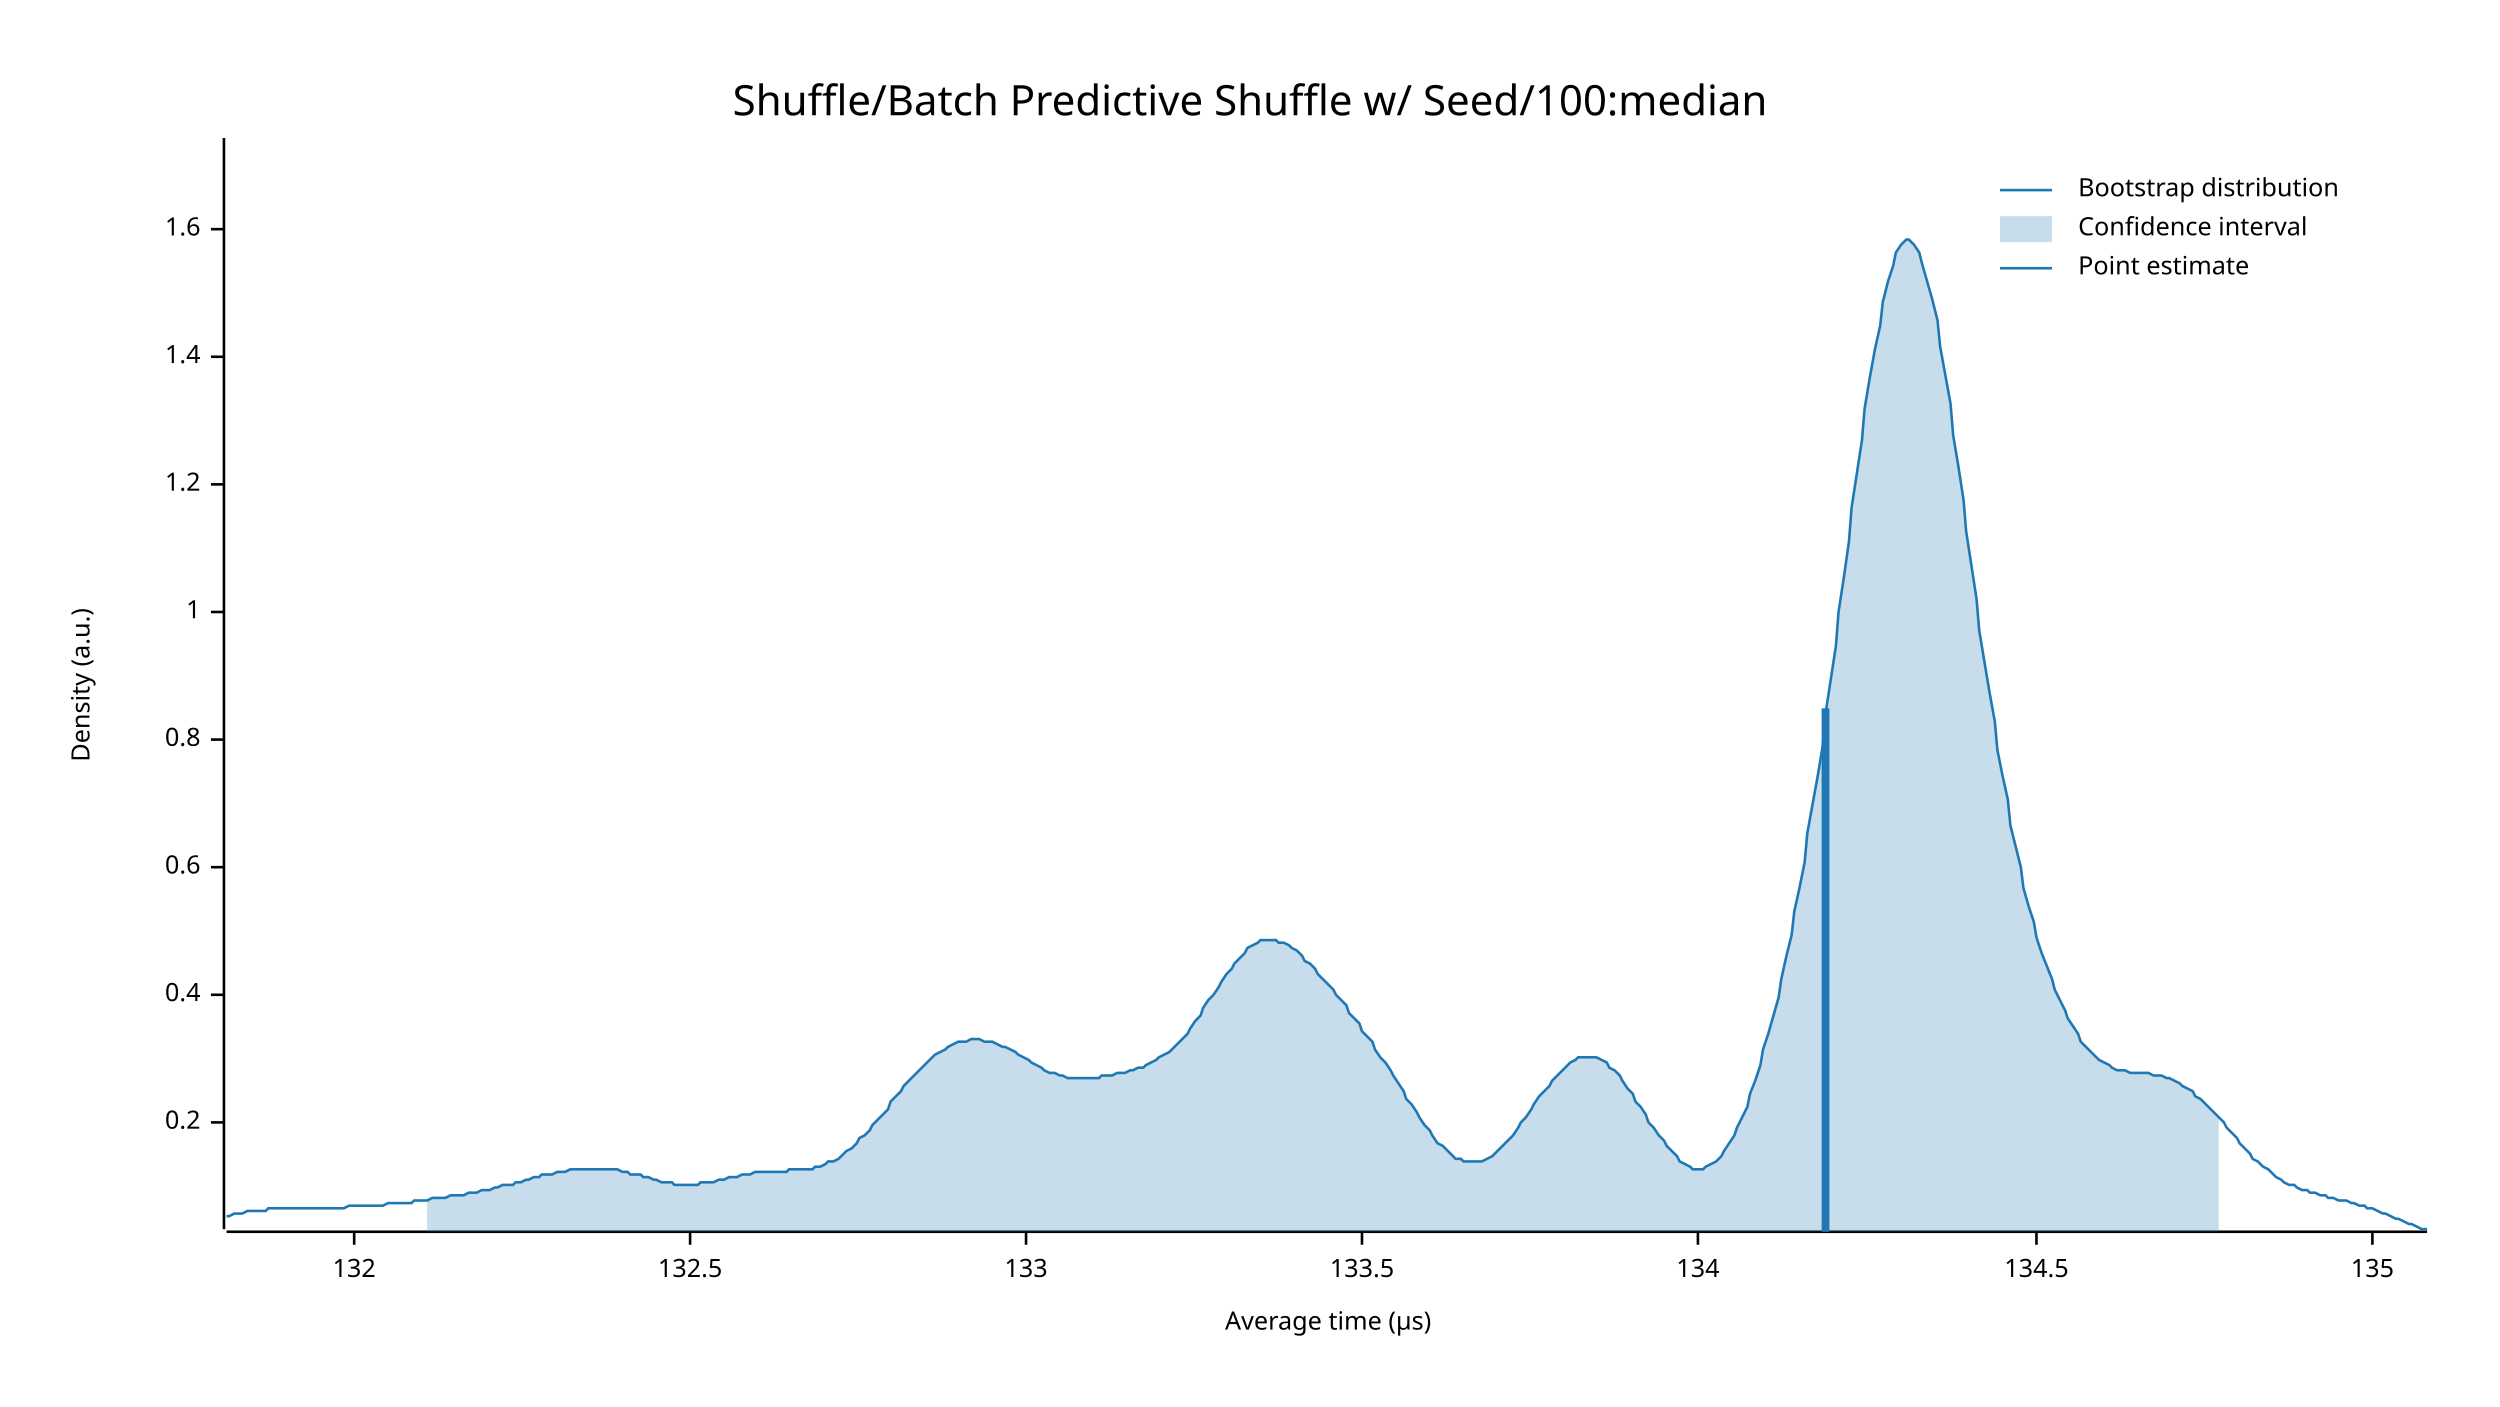
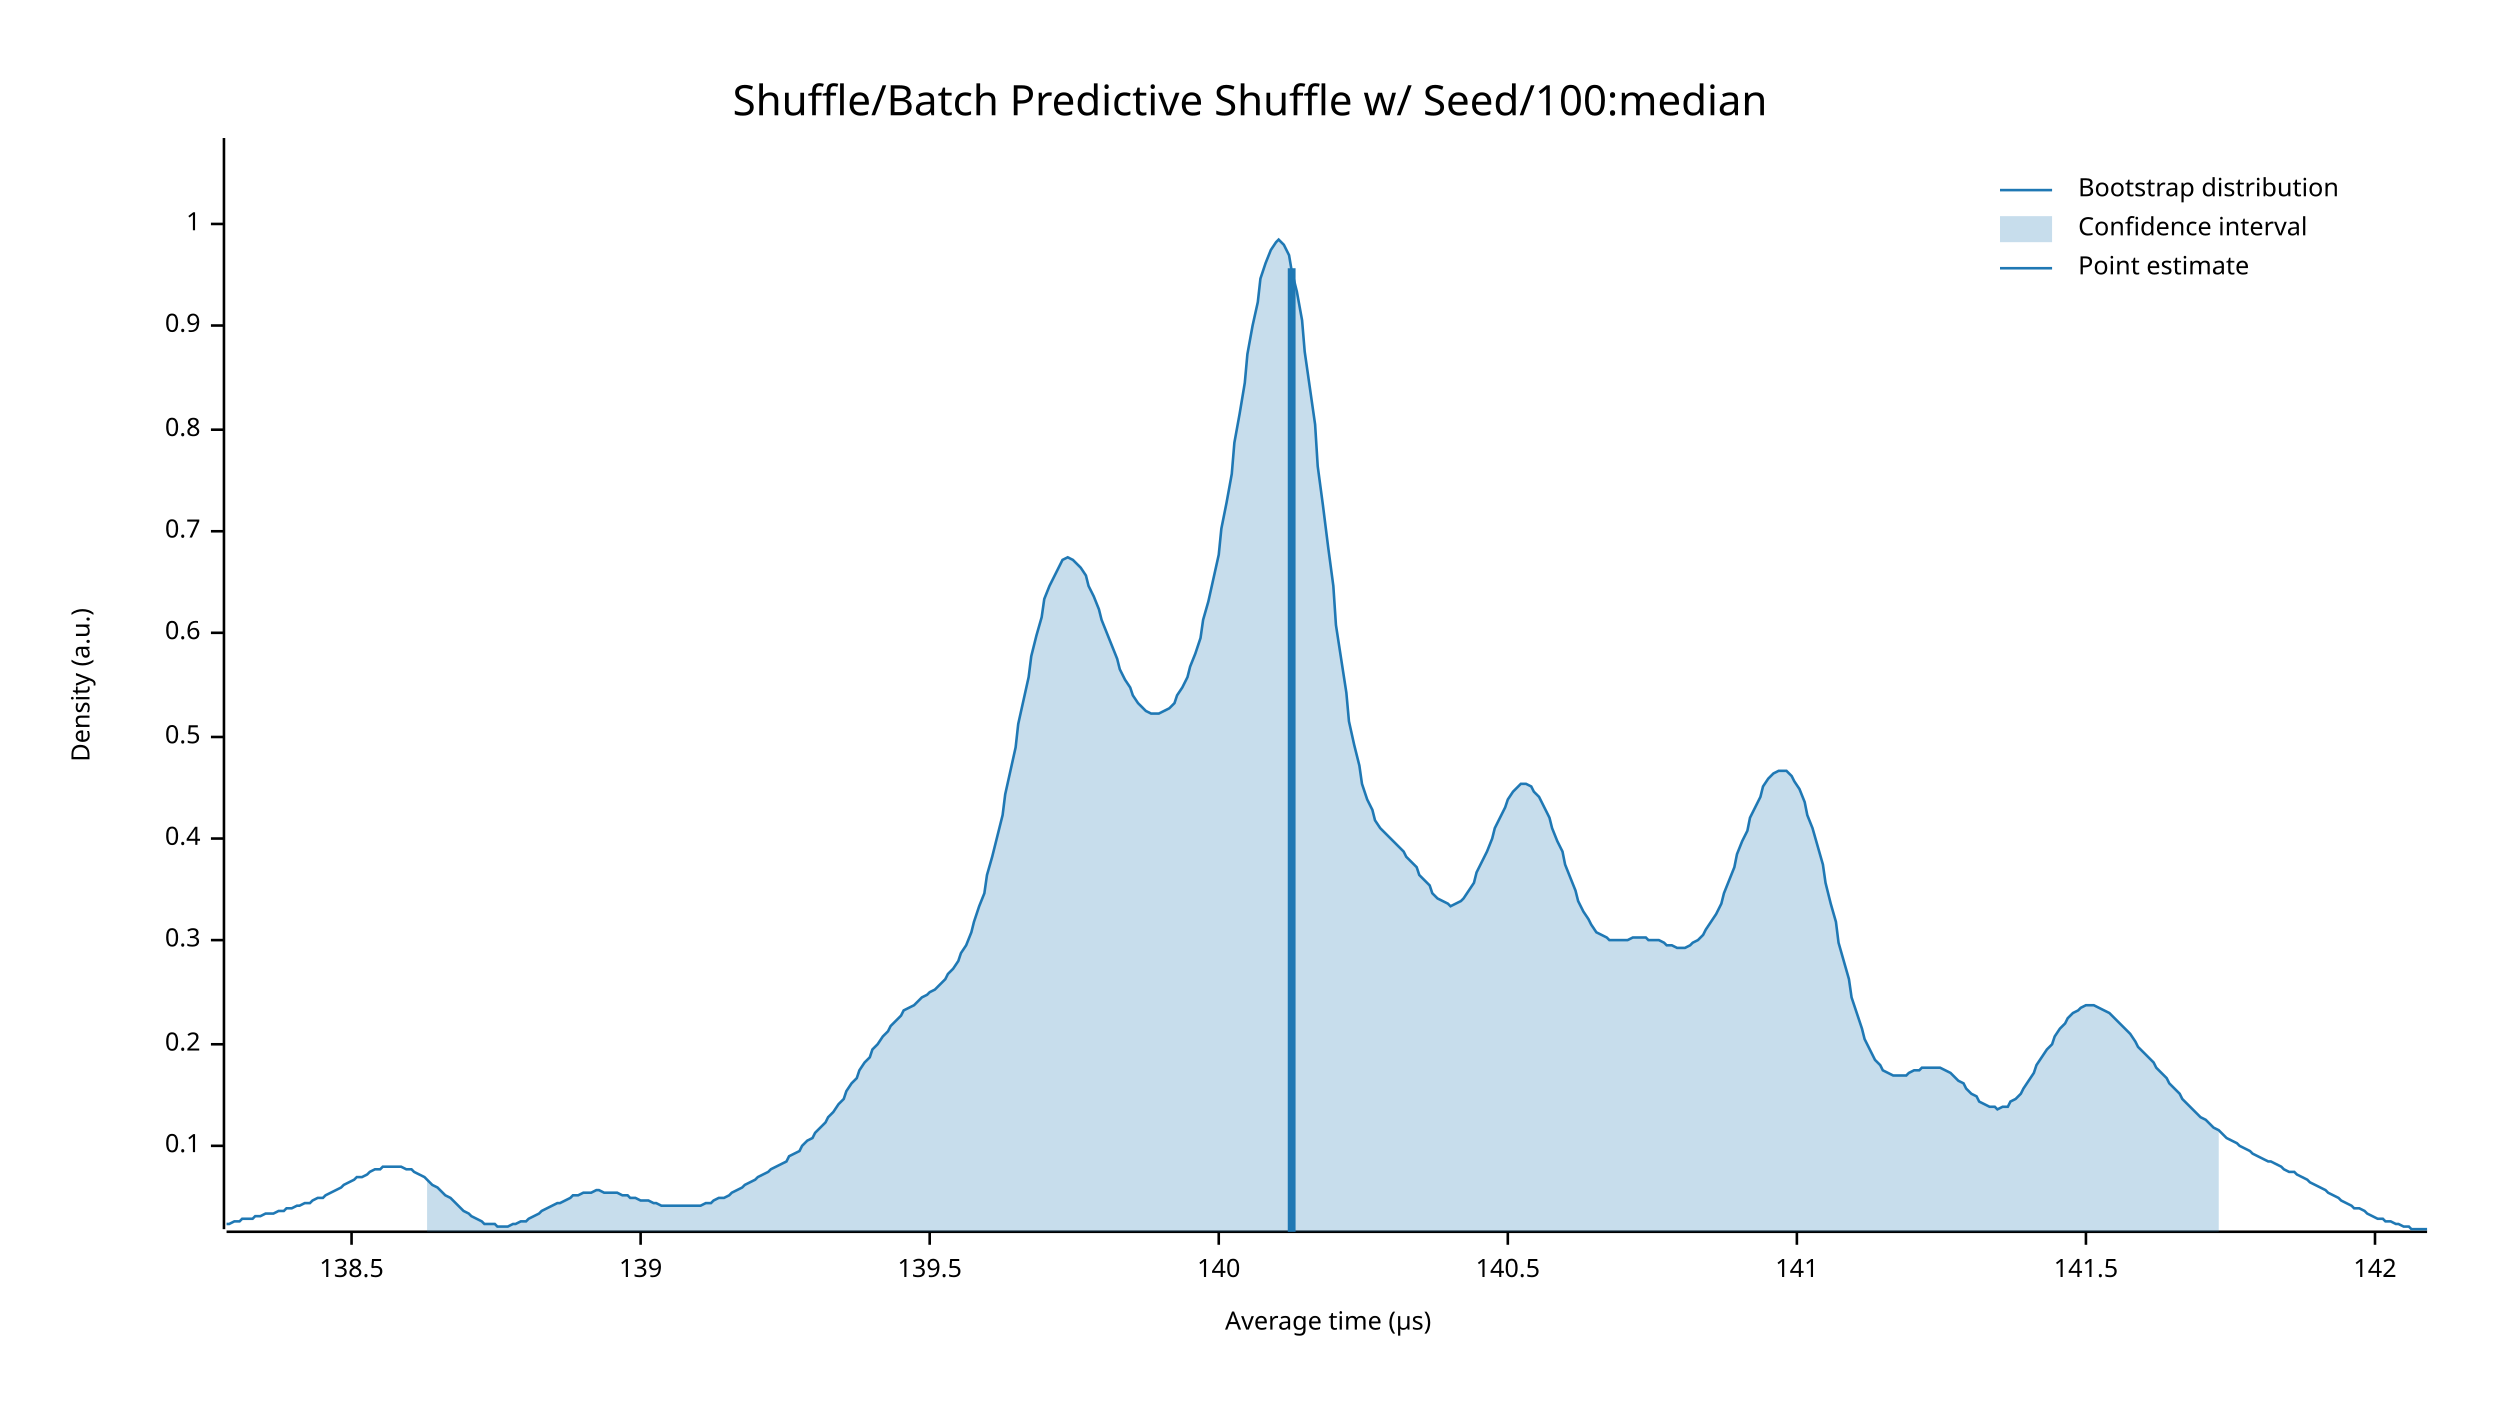
<svg xmlns="http://www.w3.org/2000/svg" width="960" height="540" viewBox="0 0 960 540">
  <text x="480" y="32" dy="0.76em" text-anchor="middle" font-family="sans-serif" font-size="16.129" opacity="1" fill="#000000">
Shuffle/Batch Predictive Shuffle w/ Seed/100:median
</text>
  <text x="27" y="263" dy="0.76em" text-anchor="middle" font-family="sans-serif" font-size="9.677" opacity="1" fill="#000000" transform="rotate(270, 27, 263)">
Density (a.u.)
</text>
  <text x="510" y="513" dy="-0.5ex" text-anchor="middle" font-family="sans-serif" font-size="9.677" opacity="1" fill="#000000">
Average time (µs)
</text>
  <polyline fill="none" opacity="1" stroke="#000000" stroke-width="1" points="86,53 86,472 " />
-   <text x="77" y="431" dy="0.5ex" text-anchor="end" font-family="sans-serif" font-size="9.677" opacity="1" fill="#000000">
+   <text x="77" y="440" dy="0.5ex" text-anchor="end" font-family="sans-serif" font-size="9.677" opacity="1" fill="#000000">
+ 0.1
+ </text>
+   <polyline fill="none" opacity="1" stroke="#000000" stroke-width="1" points="81,440 86,440 " />
+   <text x="77" y="401" dy="0.5ex" text-anchor="end" font-family="sans-serif" font-size="9.677" opacity="1" fill="#000000">
0.2
</text>
-   <polyline fill="none" opacity="1" stroke="#000000" stroke-width="1" points="81,431 86,431 " />
-   <text x="77" y="382" dy="0.5ex" text-anchor="end" font-family="sans-serif" font-size="9.677" opacity="1" fill="#000000">
+   <polyline fill="none" opacity="1" stroke="#000000" stroke-width="1" points="81,401 86,401 " />
+   <text x="77" y="361" dy="0.5ex" text-anchor="end" font-family="sans-serif" font-size="9.677" opacity="1" fill="#000000">
+ 0.3
+ </text>
+   <polyline fill="none" opacity="1" stroke="#000000" stroke-width="1" points="81,361 86,361 " />
+   <text x="77" y="322" dy="0.5ex" text-anchor="end" font-family="sans-serif" font-size="9.677" opacity="1" fill="#000000">
0.4
</text>
-   <polyline fill="none" opacity="1" stroke="#000000" stroke-width="1" points="81,382 86,382 " />
-   <text x="77" y="333" dy="0.5ex" text-anchor="end" font-family="sans-serif" font-size="9.677" opacity="1" fill="#000000">
+   <polyline fill="none" opacity="1" stroke="#000000" stroke-width="1" points="81,322 86,322 " />
+   <text x="77" y="283" dy="0.5ex" text-anchor="end" font-family="sans-serif" font-size="9.677" opacity="1" fill="#000000">
+ 0.5
+ </text>
+   <polyline fill="none" opacity="1" stroke="#000000" stroke-width="1" points="81,283 86,283 " />
+   <text x="77" y="243" dy="0.5ex" text-anchor="end" font-family="sans-serif" font-size="9.677" opacity="1" fill="#000000">
0.6
</text>
-   <polyline fill="none" opacity="1" stroke="#000000" stroke-width="1" points="81,333 86,333 " />
-   <text x="77" y="284" dy="0.5ex" text-anchor="end" font-family="sans-serif" font-size="9.677" opacity="1" fill="#000000">
+   <polyline fill="none" opacity="1" stroke="#000000" stroke-width="1" points="81,243 86,243 " />
+   <text x="77" y="204" dy="0.5ex" text-anchor="end" font-family="sans-serif" font-size="9.677" opacity="1" fill="#000000">
+ 0.7
+ </text>
+   <polyline fill="none" opacity="1" stroke="#000000" stroke-width="1" points="81,204 86,204 " />
+   <text x="77" y="165" dy="0.5ex" text-anchor="end" font-family="sans-serif" font-size="9.677" opacity="1" fill="#000000">
0.8
</text>
-   <polyline fill="none" opacity="1" stroke="#000000" stroke-width="1" points="81,284 86,284 " />
-   <text x="77" y="235" dy="0.5ex" text-anchor="end" font-family="sans-serif" font-size="9.677" opacity="1" fill="#000000">
+   <polyline fill="none" opacity="1" stroke="#000000" stroke-width="1" points="81,165 86,165 " />
+   <text x="77" y="125" dy="0.5ex" text-anchor="end" font-family="sans-serif" font-size="9.677" opacity="1" fill="#000000">
+ 0.9
+ </text>
+   <polyline fill="none" opacity="1" stroke="#000000" stroke-width="1" points="81,125 86,125 " />
+   <text x="77" y="86" dy="0.5ex" text-anchor="end" font-family="sans-serif" font-size="9.677" opacity="1" fill="#000000">
1
</text>
-   <polyline fill="none" opacity="1" stroke="#000000" stroke-width="1" points="81,235 86,235 " />
-   <text x="77" y="186" dy="0.5ex" text-anchor="end" font-family="sans-serif" font-size="9.677" opacity="1" fill="#000000">
- 1.2
+   <polyline fill="none" opacity="1" stroke="#000000" stroke-width="1" points="81,86 86,86 " />
+   <polyline fill="none" opacity="1" stroke="#000000" stroke-width="1" points="87,473 932,473 " />
+   <text x="135" y="483" dy="0.76em" text-anchor="middle" font-family="sans-serif" font-size="9.677" opacity="1" fill="#000000">
+ 138.5
</text>
-   <polyline fill="none" opacity="1" stroke="#000000" stroke-width="1" points="81,186 86,186 " />
-   <text x="77" y="137" dy="0.5ex" text-anchor="end" font-family="sans-serif" font-size="9.677" opacity="1" fill="#000000">
- 1.4
+   <polyline fill="none" opacity="1" stroke="#000000" stroke-width="1" points="135,473 135,478 " />
+   <text x="246" y="483" dy="0.76em" text-anchor="middle" font-family="sans-serif" font-size="9.677" opacity="1" fill="#000000">
+ 139
</text>
-   <polyline fill="none" opacity="1" stroke="#000000" stroke-width="1" points="81,137 86,137 " />
-   <text x="77" y="88" dy="0.5ex" text-anchor="end" font-family="sans-serif" font-size="9.677" opacity="1" fill="#000000">
- 1.6
+   <polyline fill="none" opacity="1" stroke="#000000" stroke-width="1" points="246,473 246,478 " />
+   <text x="357" y="483" dy="0.76em" text-anchor="middle" font-family="sans-serif" font-size="9.677" opacity="1" fill="#000000">
+ 139.5
</text>
-   <polyline fill="none" opacity="1" stroke="#000000" stroke-width="1" points="81,88 86,88 " />
-   <polyline fill="none" opacity="1" stroke="#000000" stroke-width="1" points="87,473 932,473 " />
-   <text x="136" y="483" dy="0.76em" text-anchor="middle" font-family="sans-serif" font-size="9.677" opacity="1" fill="#000000">
- 132
+   <polyline fill="none" opacity="1" stroke="#000000" stroke-width="1" points="357,473 357,478 " />
+   <text x="468" y="483" dy="0.76em" text-anchor="middle" font-family="sans-serif" font-size="9.677" opacity="1" fill="#000000">
+ 140
</text>
-   <polyline fill="none" opacity="1" stroke="#000000" stroke-width="1" points="136,473 136,478 " />
-   <text x="265" y="483" dy="0.76em" text-anchor="middle" font-family="sans-serif" font-size="9.677" opacity="1" fill="#000000">
- 132.5
+   <polyline fill="none" opacity="1" stroke="#000000" stroke-width="1" points="468,473 468,478 " />
+   <text x="579" y="483" dy="0.76em" text-anchor="middle" font-family="sans-serif" font-size="9.677" opacity="1" fill="#000000">
+ 140.5
</text>
-   <polyline fill="none" opacity="1" stroke="#000000" stroke-width="1" points="265,473 265,478 " />
-   <text x="394" y="483" dy="0.76em" text-anchor="middle" font-family="sans-serif" font-size="9.677" opacity="1" fill="#000000">
- 133
+   <polyline fill="none" opacity="1" stroke="#000000" stroke-width="1" points="579,473 579,478 " />
+   <text x="690" y="483" dy="0.76em" text-anchor="middle" font-family="sans-serif" font-size="9.677" opacity="1" fill="#000000">
+ 141
</text>
-   <polyline fill="none" opacity="1" stroke="#000000" stroke-width="1" points="394,473 394,478 " />
-   <text x="523" y="483" dy="0.76em" text-anchor="middle" font-family="sans-serif" font-size="9.677" opacity="1" fill="#000000">
- 133.5
+   <polyline fill="none" opacity="1" stroke="#000000" stroke-width="1" points="690,473 690,478 " />
+   <text x="801" y="483" dy="0.76em" text-anchor="middle" font-family="sans-serif" font-size="9.677" opacity="1" fill="#000000">
+ 141.5
</text>
-   <polyline fill="none" opacity="1" stroke="#000000" stroke-width="1" points="523,473 523,478 " />
-   <text x="652" y="483" dy="0.76em" text-anchor="middle" font-family="sans-serif" font-size="9.677" opacity="1" fill="#000000">
- 134
+   <polyline fill="none" opacity="1" stroke="#000000" stroke-width="1" points="801,473 801,478 " />
+   <text x="912" y="483" dy="0.76em" text-anchor="middle" font-family="sans-serif" font-size="9.677" opacity="1" fill="#000000">
+ 142
</text>
-   <polyline fill="none" opacity="1" stroke="#000000" stroke-width="1" points="652,473 652,478 " />
-   <text x="782" y="483" dy="0.76em" text-anchor="middle" font-family="sans-serif" font-size="9.677" opacity="1" fill="#000000">
- 134.5
- </text>
-   <polyline fill="none" opacity="1" stroke="#000000" stroke-width="1" points="782,473 782,478 " />
-   <text x="911" y="483" dy="0.76em" text-anchor="middle" font-family="sans-serif" font-size="9.677" opacity="1" fill="#000000">
- 135
- </text>
-   <polyline fill="none" opacity="1" stroke="#000000" stroke-width="1" points="911,473 911,478 " />
-   <polyline fill="none" opacity="1" stroke="#1F78B4" stroke-width="1" points="87,467 88,467 90,466 92,466 93,466 95,465 97,465 98,465 100,465 102,465 103,464 105,464 107,464 109,464 110,464 112,464 114,464 115,464 117,464 119,464 120,464 122,464 124,464 125,464 127,464 129,464 131,464 132,464 134,463 136,463 137,463 139,463 141,463 142,463 144,463 146,463 147,463 149,462 151,462 153,462 154,462 156,462 158,462 159,461 161,461 163,461 164,461 166,460 168,460 169,460 171,460 173,459 175,459 176,459 178,459 180,458 181,458 183,458 185,457 186,457 188,457 190,456 191,456 193,455 195,455 197,455 198,454 200,454 202,453 203,453 205,452 207,452 208,451 210,451 212,451 214,450 215,450 217,450 219,449 220,449 222,449 224,449 225,449 227,449 229,449 230,449 232,449 234,449 236,449 237,449 239,450 241,450 242,451 244,451 246,451 247,452 249,452 251,453 252,453 254,454 256,454 258,454 259,455 261,455 263,455 264,455 266,455 268,455 269,454 271,454 273,454 274,454 276,453 278,453 280,452 281,452 283,452 285,451 286,451 288,451 290,450 291,450 293,450 295,450 296,450 298,450 300,450 302,450 303,449 305,449 307,449 308,449 310,449 312,449 313,448 315,448 317,447 318,446 320,446 322,445 324,443 325,442 327,441 329,439 330,437 332,436 334,434 335,432 337,430 339,428 341,426 342,423 344,421 346,419 347,417 349,415 351,413 352,412 354,410 356,408 357,407 359,405 361,404 363,403 364,402 366,401 368,400 369,400 371,400 373,399 374,399 376,399 378,400 379,400 381,400 383,401 385,402 386,402 388,403 390,404 391,405 393,406 395,407 396,408 398,409 400,410 401,411 403,412 405,412 407,413 408,413 410,414 412,414 413,414 415,414 417,414 418,414 420,414 422,414 423,413 425,413 427,413 429,412 430,412 432,412 434,411 435,411 437,410 439,410 440,409 442,408 444,407 445,406 447,405 449,404 451,402 452,401 454,399 456,397 457,395 459,392 461,390 462,387 464,384 466,382 468,379 469,377 471,374 473,372 474,370 476,368 478,366 479,364 481,363 483,362 484,361 486,361 488,361 490,361 491,362 493,362 495,363 496,364 498,365 500,367 501,369 503,370 505,372 506,374 508,376 510,378 512,380 513,382 515,384 517,386 518,389 520,391 522,393 523,396 525,398 527,400 528,403 530,406 532,408 534,411 535,413 537,416 539,419 540,422 542,424 544,427 545,429 547,432 549,434 550,436 552,439 554,440 556,442 557,443 559,445 561,445 562,446 564,446 566,446 567,446 569,446 571,445 573,444 574,443 576,441 578,439 579,438 581,436 583,433 584,431 586,429 588,426 589,424 591,421 593,419 595,417 596,415 598,413 600,411 601,410 603,408 605,407 606,406 608,406 610,406 611,406 613,406 615,407 617,408 618,410 620,411 622,413 623,415 625,418 627,420 628,423 630,425 632,428 633,431 635,433 637,436 639,438 640,440 642,442 644,444 645,446 647,447 649,448 650,449 652,449 654,449 655,448 657,447 659,446 661,444 662,442 664,439 666,436 667,433 669,429 671,425 672,420 674,415 676,409 677,403 679,397 681,390 683,383 684,376 686,367 688,359 689,350 691,341 693,331 694,320 696,309 698,298 700,286 701,274 703,261 705,248 706,235 708,222 710,208 711,195 713,182 715,169 716,157 718,145 720,134 722,125 723,116 725,108 727,102 728,97 730,94 732,92 733,92 735,94 737,97 738,101 740,108 742,115 744,123 745,133 747,144 749,155 750,167 752,179 754,192 755,204 757,217 759,230 760,242 762,254 764,266 766,277 767,288 769,298 771,307 772,317 774,325 776,333 777,341 779,348 781,354 782,360 784,366 786,371 788,376 789,380 791,384 793,388 794,391 796,394 798,397 799,400 801,402 803,404 804,405 806,407 808,408 810,409 811,410 813,411 815,411 816,411 818,412 820,412 821,412 823,412 825,412 827,413 828,413 830,413 832,414 833,414 835,415 837,416 838,417 840,418 842,419 843,421 845,422 847,424 849,426 850,427 852,429 854,431 855,433 857,435 859,437 860,439 862,441 864,443 865,445 867,446 869,448 871,449 872,450 874,452 876,453 877,454 879,455 881,455 882,456 884,457 886,457 887,458 889,458 891,459 893,459 894,460 896,460 898,461 899,461 901,461 903,462 904,462 906,463 908,463 909,464 911,464 913,465 915,466 916,466 918,467 920,468 921,468 923,469 925,470 926,470 928,471 930,472 932,472 " />
-   <polygon opacity="0.25" fill="#1F78B4" points="164,461 166,460 168,460 169,460 171,460 173,459 175,459 176,459 178,459 180,458 181,458 183,458 185,457 186,457 188,457 190,456 191,456 193,455 195,455 197,455 198,454 200,454 202,453 203,453 205,452 207,452 208,451 210,451 212,451 214,450 215,450 217,450 219,449 220,449 222,449 224,449 225,449 227,449 229,449 230,449 232,449 234,449 236,449 237,449 239,450 241,450 242,451 244,451 246,451 247,452 249,452 251,453 252,453 254,454 256,454 258,454 259,455 261,455 263,455 264,455 266,455 268,455 269,454 271,454 273,454 274,454 276,453 278,453 280,452 281,452 283,452 285,451 286,451 288,451 290,450 291,450 293,450 295,450 296,450 298,450 300,450 302,450 303,449 305,449 307,449 308,449 310,449 312,449 313,448 315,448 317,447 318,446 320,446 322,445 324,443 325,442 327,441 329,439 330,437 332,436 334,434 335,432 337,430 339,428 341,426 342,423 344,421 346,419 347,417 349,415 351,413 352,412 354,410 356,408 357,407 359,405 361,404 363,403 364,402 366,401 368,400 369,400 371,400 373,399 374,399 376,399 378,400 379,400 381,400 383,401 385,402 386,402 388,403 390,404 391,405 393,406 395,407 396,408 398,409 400,410 401,411 403,412 405,412 407,413 408,413 410,414 412,414 413,414 415,414 417,414 418,414 420,414 422,414 423,413 425,413 427,413 429,412 430,412 432,412 434,411 435,411 437,410 439,410 440,409 442,408 444,407 445,406 447,405 449,404 451,402 452,401 454,399 456,397 457,395 459,392 461,390 462,387 464,384 466,382 468,379 469,377 471,374 473,372 474,370 476,368 478,366 479,364 481,363 483,362 484,361 486,361 488,361 490,361 491,362 493,362 495,363 496,364 498,365 500,367 501,369 503,370 505,372 506,374 508,376 510,378 512,380 513,382 515,384 517,386 518,389 520,391 522,393 523,396 525,398 527,400 528,403 530,406 532,408 534,411 535,413 537,416 539,419 540,422 542,424 544,427 545,429 547,432 549,434 550,436 552,439 554,440 556,442 557,443 559,445 561,445 562,446 564,446 566,446 567,446 569,446 571,445 573,444 574,443 576,441 578,439 579,438 581,436 583,433 584,431 586,429 588,426 589,424 591,421 593,419 595,417 596,415 598,413 600,411 601,410 603,408 605,407 606,406 608,406 610,406 611,406 613,406 615,407 617,408 618,410 620,411 622,413 623,415 625,418 627,420 628,423 630,425 632,428 633,431 635,433 637,436 639,438 640,440 642,442 644,444 645,446 647,447 649,448 650,449 652,449 654,449 655,448 657,447 659,446 661,444 662,442 664,439 666,436 667,433 669,429 671,425 672,420 674,415 676,409 677,403 679,397 681,390 683,383 684,376 686,367 688,359 689,350 691,341 693,331 694,320 696,309 698,298 700,286 701,274 703,261 705,248 706,235 708,222 710,208 711,195 713,182 715,169 716,157 718,145 720,134 722,125 723,116 725,108 727,102 728,97 730,94 732,92 733,92 735,94 737,97 738,101 740,108 742,115 744,123 745,133 747,144 749,155 750,167 752,179 754,192 755,204 757,217 759,230 760,242 762,254 764,266 766,277 767,288 769,298 771,307 772,317 774,325 776,333 777,341 779,348 781,354 782,360 784,366 786,371 788,376 789,380 791,384 793,388 794,391 796,394 798,397 799,400 801,402 803,404 804,405 806,407 808,408 810,409 811,410 813,411 815,411 816,411 818,412 820,412 821,412 823,412 825,412 827,413 828,413 830,413 832,414 833,414 835,415 837,416 838,417 840,418 842,419 843,421 845,422 847,424 849,426 850,427 852,429 852,473 164,473 " />
-   <polyline fill="none" opacity="1" stroke="#1F78B4" stroke-width="3" points="701,473 701,272 " />
+   <polyline fill="none" opacity="1" stroke="#000000" stroke-width="1" points="912,473 912,478 " />
+   <polyline fill="none" opacity="1" stroke="#1F78B4" stroke-width="1" points="87,470 88,470 90,469 92,469 93,468 95,468 97,468 98,467 100,467 102,466 103,466 105,466 107,465 109,465 110,464 112,464 114,463 115,463 117,462 119,462 120,461 122,460 124,460 125,459 127,458 129,457 131,456 132,455 134,454 136,453 137,452 139,452 141,451 142,450 144,449 146,449 147,448 149,448 151,448 153,448 154,448 156,449 158,449 159,450 161,451 163,452 164,453 166,455 168,456 169,457 171,459 173,460 175,462 176,463 178,465 180,466 181,467 183,468 185,469 186,470 188,470 190,470 191,471 193,471 195,471 197,470 198,470 200,469 202,469 203,468 205,467 207,466 208,465 210,464 212,463 214,462 215,462 217,461 219,460 220,459 222,459 224,458 225,458 227,458 229,457 230,457 232,458 234,458 236,458 237,458 239,459 241,459 242,460 244,460 246,461 247,461 249,461 251,462 252,462 254,463 256,463 258,463 259,463 261,463 263,463 264,463 266,463 268,463 269,463 271,462 273,462 274,461 276,460 278,460 280,459 281,458 283,457 285,456 286,455 288,454 290,453 291,452 293,451 295,450 296,449 298,448 300,447 302,446 303,444 305,443 307,442 308,440 310,438 312,437 313,435 315,433 317,431 318,429 320,427 322,424 324,422 325,419 327,416 329,414 330,411 332,408 334,406 335,403 337,401 339,398 341,396 342,394 344,392 346,390 347,388 349,387 351,386 352,385 354,383 356,382 357,381 359,380 361,378 363,376 364,374 366,372 368,369 369,366 371,363 373,358 374,354 376,348 378,343 379,336 381,329 383,321 385,313 386,305 388,296 390,287 391,278 393,269 395,260 396,252 398,244 400,237 401,230 403,225 405,221 407,217 408,215 410,214 412,215 413,216 415,218 417,221 418,225 420,229 422,234 423,238 425,243 427,248 429,253 430,257 432,261 434,264 435,267 437,270 439,272 440,273 442,274 444,274 445,274 447,273 449,272 451,270 452,267 454,264 456,260 457,256 459,251 461,245 462,238 464,231 466,222 468,213 469,203 471,193 473,182 474,170 476,159 478,147 479,136 481,125 483,116 484,107 486,101 488,96 490,93 491,92 493,94 495,98 496,104 498,112 500,123 501,135 503,149 505,163 506,179 508,194 510,210 512,225 513,240 515,253 517,266 518,277 520,286 522,294 523,301 525,307 527,311 528,315 530,318 532,320 534,322 535,323 537,325 539,327 540,329 542,331 544,333 545,336 547,338 549,340 550,343 552,345 554,346 556,347 557,348 559,347 561,346 562,345 564,342 566,339 567,335 569,331 571,327 573,322 574,318 576,314 578,310 579,307 581,304 583,302 584,301 586,301 588,302 589,304 591,306 593,310 595,314 596,318 598,323 600,327 601,332 603,337 605,342 606,346 608,350 610,353 611,355 613,358 615,359 617,360 618,361 620,361 622,361 623,361 625,361 627,360 628,360 630,360 632,360 633,361 635,361 637,361 639,362 640,363 642,363 644,364 645,364 647,364 649,363 650,362 652,361 654,359 655,357 657,354 659,351 661,347 662,343 664,338 666,333 667,328 669,323 671,319 672,314 674,310 676,306 677,302 679,299 681,297 683,296 684,296 686,296 688,298 689,300 691,303 693,308 694,313 696,318 698,325 700,332 701,339 703,347 705,354 706,362 708,369 710,376 711,383 713,389 715,395 716,399 718,403 720,407 722,409 723,411 725,412 727,413 728,413 730,413 732,413 733,412 735,411 737,411 738,410 740,410 742,410 744,410 745,410 747,411 749,412 750,413 752,415 754,416 755,418 757,420 759,421 760,423 762,424 764,425 766,425 767,426 769,425 771,425 772,423 774,422 776,420 777,418 779,415 781,412 782,409 784,406 786,403 788,401 789,398 791,395 793,393 794,391 796,389 798,388 799,387 801,386 803,386 804,386 806,387 808,388 810,389 811,390 813,392 815,394 816,395 818,397 820,400 821,402 823,404 825,406 827,408 828,410 830,412 832,414 833,416 835,418 837,420 838,422 840,424 842,426 843,427 845,429 847,430 849,432 850,433 852,434 854,436 855,437 857,438 859,439 860,440 862,441 864,442 865,443 867,444 869,445 871,446 872,446 874,447 876,448 877,449 879,450 881,450 882,451 884,452 886,453 887,454 889,455 891,456 893,457 894,458 896,459 898,460 899,461 901,462 903,463 904,464 906,464 908,465 909,466 911,467 913,468 915,468 916,469 918,469 920,470 921,470 923,471 925,471 926,472 928,472 930,472 932,472 " />
+   <polygon opacity="0.25" fill="#1F78B4" points="164,453 166,455 168,456 169,457 171,459 173,460 175,462 176,463 178,465 180,466 181,467 183,468 185,469 186,470 188,470 190,470 191,471 193,471 195,471 197,470 198,470 200,469 202,469 203,468 205,467 207,466 208,465 210,464 212,463 214,462 215,462 217,461 219,460 220,459 222,459 224,458 225,458 227,458 229,457 230,457 232,458 234,458 236,458 237,458 239,459 241,459 242,460 244,460 246,461 247,461 249,461 251,462 252,462 254,463 256,463 258,463 259,463 261,463 263,463 264,463 266,463 268,463 269,463 271,462 273,462 274,461 276,460 278,460 280,459 281,458 283,457 285,456 286,455 288,454 290,453 291,452 293,451 295,450 296,449 298,448 300,447 302,446 303,444 305,443 307,442 308,440 310,438 312,437 313,435 315,433 317,431 318,429 320,427 322,424 324,422 325,419 327,416 329,414 330,411 332,408 334,406 335,403 337,401 339,398 341,396 342,394 344,392 346,390 347,388 349,387 351,386 352,385 354,383 356,382 357,381 359,380 361,378 363,376 364,374 366,372 368,369 369,366 371,363 373,358 374,354 376,348 378,343 379,336 381,329 383,321 385,313 386,305 388,296 390,287 391,278 393,269 395,260 396,252 398,244 400,237 401,230 403,225 405,221 407,217 408,215 410,214 412,215 413,216 415,218 417,221 418,225 420,229 422,234 423,238 425,243 427,248 429,253 430,257 432,261 434,264 435,267 437,270 439,272 440,273 442,274 444,274 445,274 447,273 449,272 451,270 452,267 454,264 456,260 457,256 459,251 461,245 462,238 464,231 466,222 468,213 469,203 471,193 473,182 474,170 476,159 478,147 479,136 481,125 483,116 484,107 486,101 488,96 490,93 491,92 493,94 495,98 496,104 498,112 500,123 501,135 503,149 505,163 506,179 508,194 510,210 512,225 513,240 515,253 517,266 518,277 520,286 522,294 523,301 525,307 527,311 528,315 530,318 532,320 534,322 535,323 537,325 539,327 540,329 542,331 544,333 545,336 547,338 549,340 550,343 552,345 554,346 556,347 557,348 559,347 561,346 562,345 564,342 566,339 567,335 569,331 571,327 573,322 574,318 576,314 578,310 579,307 581,304 583,302 584,301 586,301 588,302 589,304 591,306 593,310 595,314 596,318 598,323 600,327 601,332 603,337 605,342 606,346 608,350 610,353 611,355 613,358 615,359 617,360 618,361 620,361 622,361 623,361 625,361 627,360 628,360 630,360 632,360 633,361 635,361 637,361 639,362 640,363 642,363 644,364 645,364 647,364 649,363 650,362 652,361 654,359 655,357 657,354 659,351 661,347 662,343 664,338 666,333 667,328 669,323 671,319 672,314 674,310 676,306 677,302 679,299 681,297 683,296 684,296 686,296 688,298 689,300 691,303 693,308 694,313 696,318 698,325 700,332 701,339 703,347 705,354 706,362 708,369 710,376 711,383 713,389 715,395 716,399 718,403 720,407 722,409 723,411 725,412 727,413 728,413 730,413 732,413 733,412 735,411 737,411 738,410 740,410 742,410 744,410 745,410 747,411 749,412 750,413 752,415 754,416 755,418 757,420 759,421 760,423 762,424 764,425 766,425 767,426 769,425 771,425 772,423 774,422 776,420 777,418 779,415 781,412 782,409 784,406 786,403 788,401 789,398 791,395 793,393 794,391 796,389 798,388 799,387 801,386 803,386 804,386 806,387 808,388 810,389 811,390 813,392 815,394 816,395 818,397 820,400 821,402 823,404 825,406 827,408 828,410 830,412 832,414 833,416 835,418 837,420 838,422 840,424 842,426 843,427 845,429 847,430 849,432 850,433 852,434 852,473 164,473 " />
+   <polyline fill="none" opacity="1" stroke="#1F78B4" stroke-width="3" points="496,473 496,103 " />
  <text x="798" y="68" dy="0.76em" text-anchor="start" font-family="sans-serif" font-size="9.677" opacity="1" fill="#000000">
Bootstrap distribution
</text>
  <text x="798" y="83" dy="0.76em" text-anchor="start" font-family="sans-serif" font-size="9.677" opacity="1" fill="#000000">
Confidence interval
</text>
  <text x="798" y="98" dy="0.76em" text-anchor="start" font-family="sans-serif" font-size="9.677" opacity="1" fill="#000000">
Point estimate
</text>
  <polyline fill="none" opacity="1" stroke="#1F78B4" stroke-width="1" points="768,73 788,73 " />
  <rect x="768" y="83" width="20" height="10" opacity="0.25" fill="#1F78B4" stroke="none" />
  <polyline fill="none" opacity="1" stroke="#1F78B4" stroke-width="1" points="768,103 788,103 " />
</svg>
